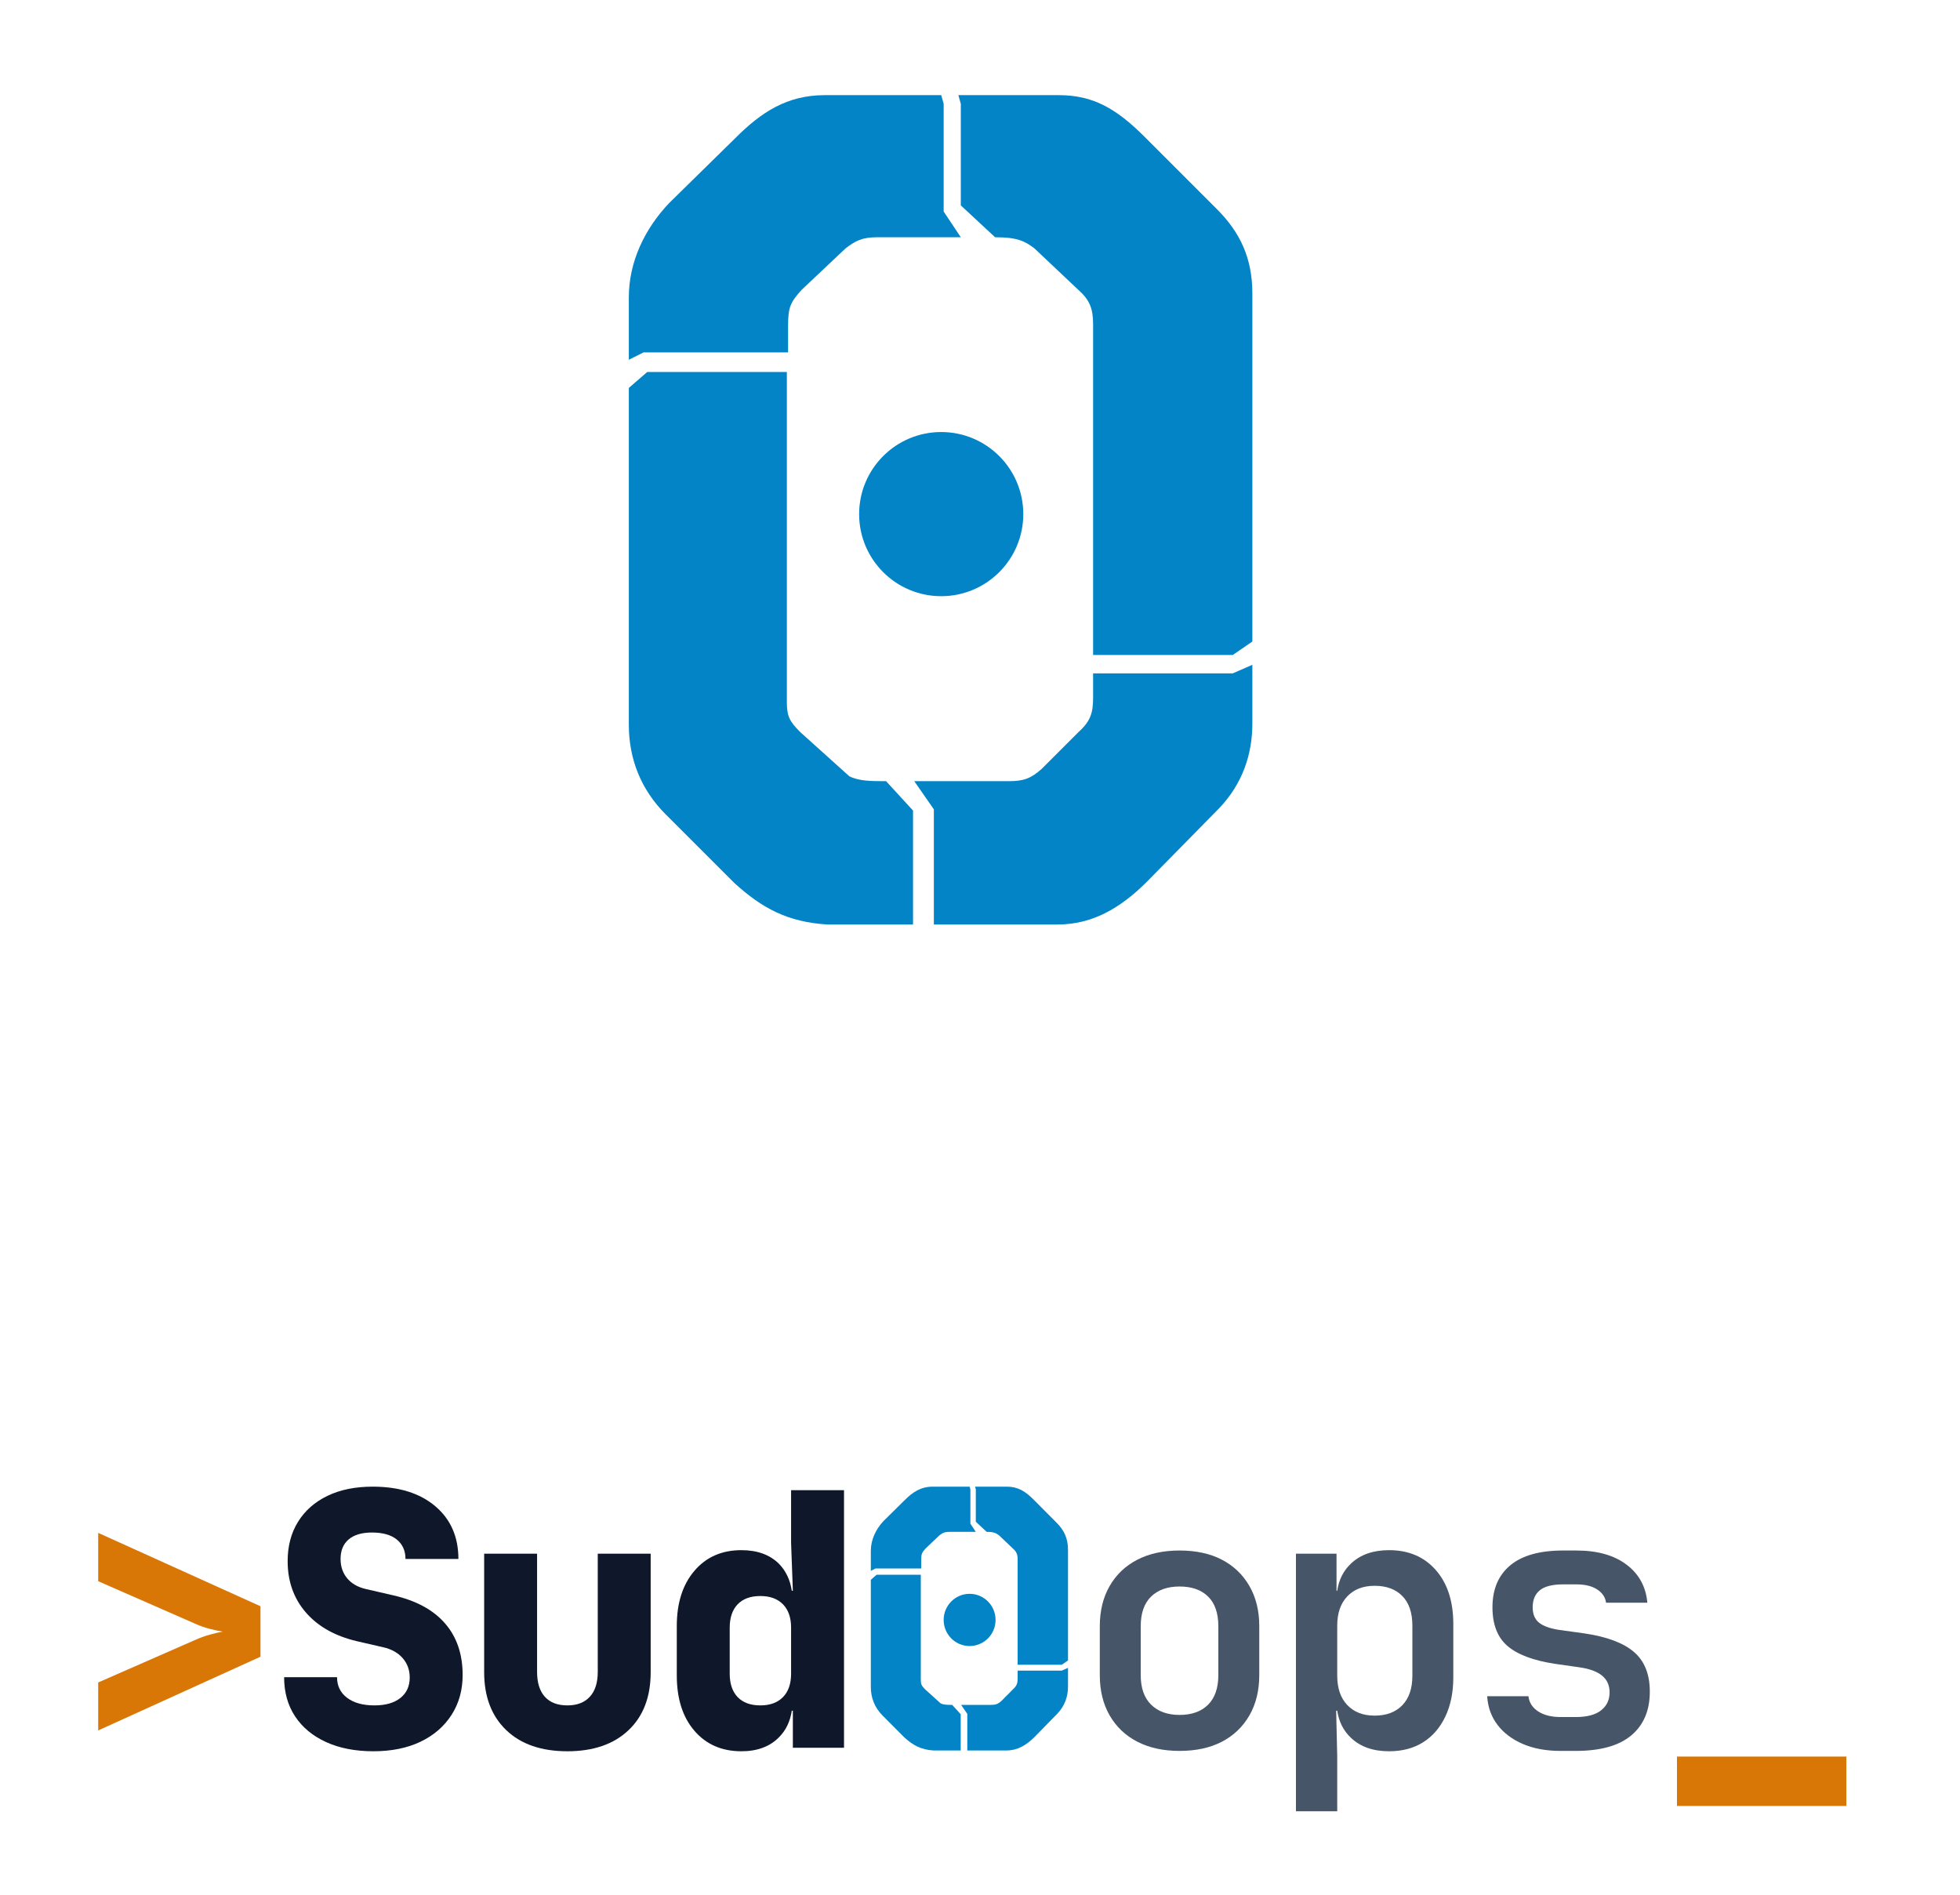
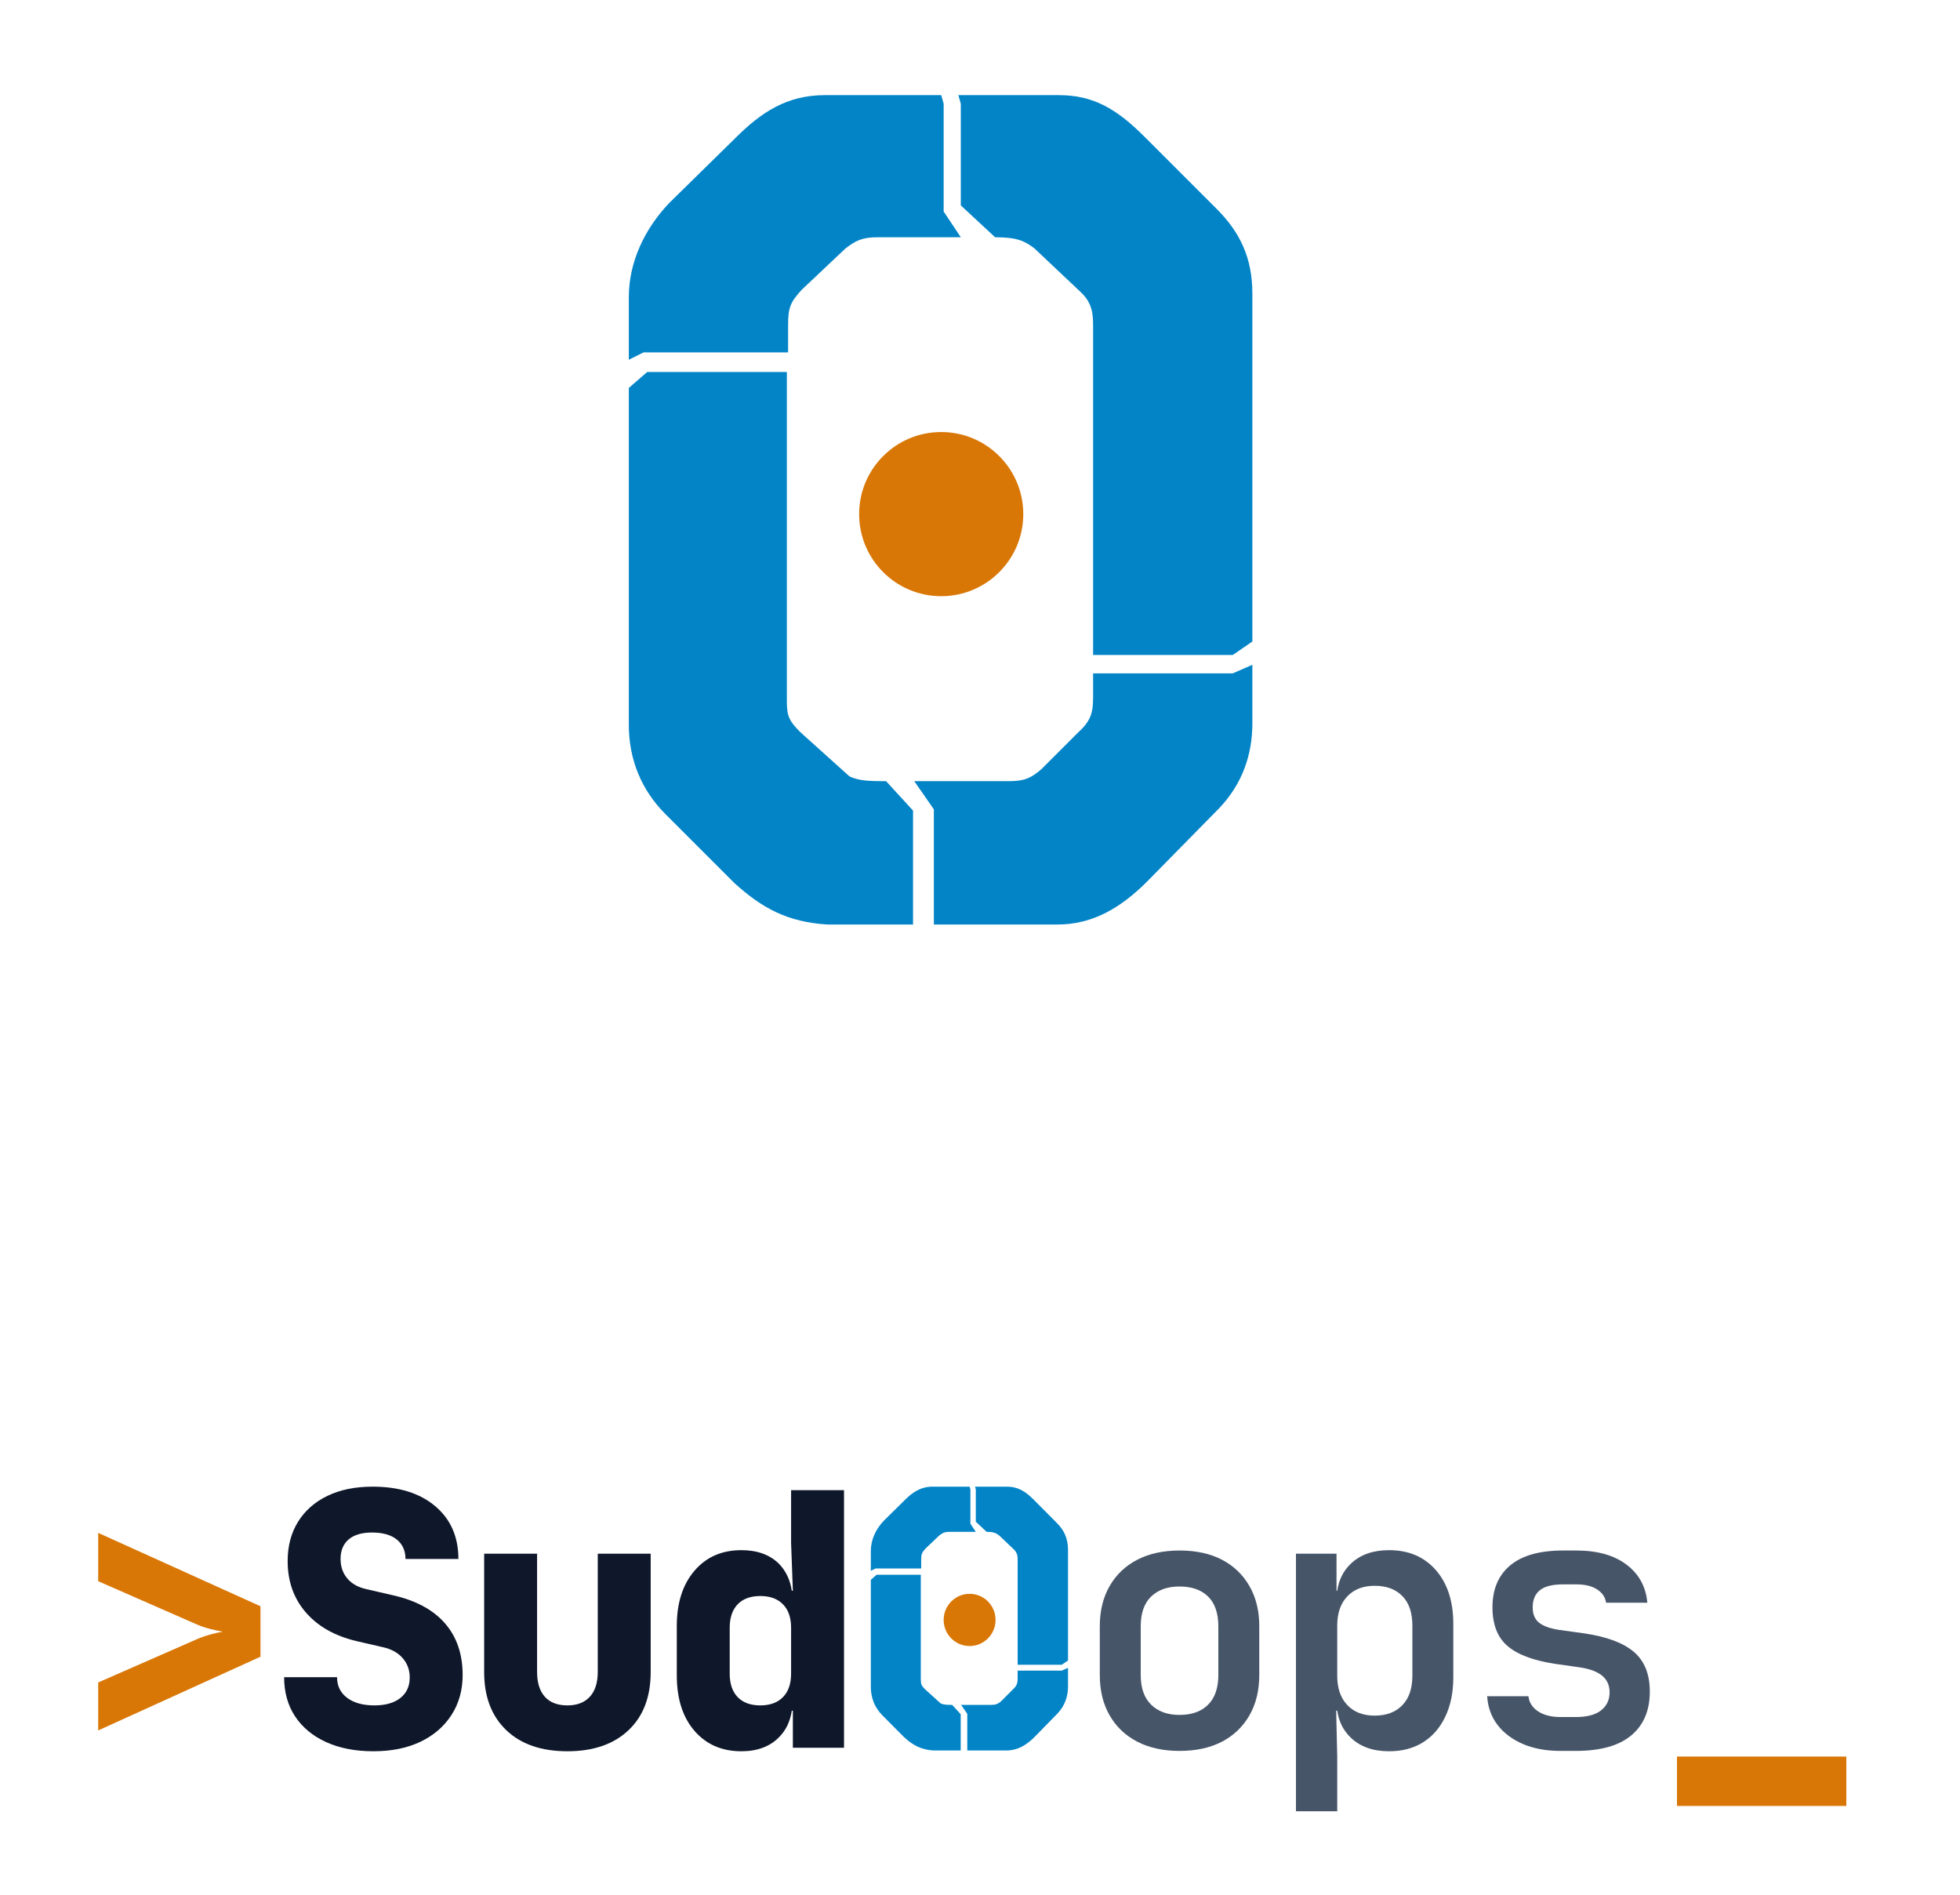
<svg xmlns="http://www.w3.org/2000/svg" viewBox="0 0 1200 1160" role="img" aria-label="Sud0ops Builder Loop stacked lockup">
  <g transform="translate(340 20) scale(.75) translate(-34 -50)">
    <g fill="#0284C7">
      <path d="M 349 101 L 254 101 C 223 101 202 115 181 136 L 127 189 C 107 210 94 237 94 266 L 94 317 L 106 311 L 224 311 L 224 289 C 224 274 226 270 235 260 L 271 226 C 279 220 284 217 297 217 L 365 217 L 351 196 L 351 108 Z" />
      <path d="M 363 101 L 445 101 C 473 101 492 112 515 135 L 574 194 C 593 213 603 234 603 263 L 603 547 L 587 558 L 473 558 L 473 288 C 473 275 470 268 461 260 L 425 226 C 417 220 411 217 393 217 L 365 191 L 365 108 Z" />
      <path d="M 109 327 L 223 327 L 223 596 C 223 608 225 612 234 621 L 274 657 C 282 661 292 661 304 661 L 326 685 L 326 778 L 256 778 C 224 776 203 765 180 744 L 124 688 C 104 668 94 643 94 615 L 94 340 Z" />
      <path d="M 473 573 L 587 573 L 603 566 L 603 614 C 603 639 595 663 576 683 L 517 743 C 495 765 472 778 444 778 L 343 778 L 343 684 L 327 661 L 404 661 C 416 661 422 659 431 651 L 461 621 C 471 612 473 605 473 593 Z" />
-       <circle cx="349" cy="443" r="67" />
+       <circle cx="349" cy="443" r="67" fill="#D97706" />
    </g>
  </g>
  <g transform="translate(45 1070) scale(.216)">
    <g fill="#D97706">
      <path transform="translate(0.0 0) scale(1 -1)" d="M70 49V185L346 306Q366 315 388.0 321.0Q410 327 423 329Q410 331 388.0 336.5Q366 342 346 351L70 472V609L530 401V258Z" />
    </g>
    <g fill="#0F172A">
      <path transform="translate(550.0 0) scale(1 -1)" d="M300 -10Q223 -10 166.0 16.0Q109 42 78.0 89.0Q47 136 47 200H197Q197 163 225.5 141.5Q254 120 303 120Q350 120 376.5 141.0Q403 162 403 199Q403 231 383.0 254.0Q363 277 327 285L253 302Q160 324 108.5 383.5Q57 443 57 529Q57 593 86.5 640.5Q116 688 170.0 714.0Q224 740 298 740Q410 740 475.5 684.5Q541 629 541 535H391Q391 570 366.5 590.0Q342 610 296 610Q253 610 230.0 590.5Q207 571 207 535Q207 503 225.5 480.5Q244 458 278 450L356 432Q453 410 503.0 352.5Q553 295 553 206Q553 142 521.5 93.0Q490 44 433.5 17.0Q377 -10 300 -10Z" />
      <path transform="translate(1100.0 0) scale(1 -1)" d="M300 -10Q189 -10 126.5 50.0Q64 110 64 214V550H214V215Q214 169 236.0 144.5Q258 120 300 120Q341 120 363.5 144.5Q386 169 386 215V550H536V214Q536 109 473.0 49.5Q410 -10 300 -10Z" />
      <path transform="translate(1650.0 0) scale(1 -1)" d="M243 -10Q160 -10 110.0 48.0Q60 106 60 205V345Q60 443 110.0 501.5Q160 560 243 560Q311 560 350 521Q379 491 386 445H389L384 580V730H534V0H389V105H386Q379 59 350 30Q311 -10 243 -10ZM297 120Q338 120 361.0 143.5Q384 167 384 210V340Q384 383 361.0 406.5Q338 430 297 430Q255 430 232.5 406.5Q210 383 210 340V210Q210 167 232.5 143.5Q255 120 297 120Z" />
    </g>
    <g transform="translate(2260 -740) scale(1.098039 1.104565) translate(-94 -101)">
      <g fill="#0284C7">
        <path d="M 349 101 L 254 101 C 223 101 202 115 181 136 L 127 189 C 107 210 94 237 94 266 L 94 317 L 106 311 L 224 311 L 224 289 C 224 274 226 270 235 260 L 271 226 C 279 220 284 217 297 217 L 365 217 L 351 196 L 351 108 Z" />
        <path d="M 363 101 L 445 101 C 473 101 492 112 515 135 L 574 194 C 593 213 603 234 603 263 L 603 547 L 587 558 L 473 558 L 473 288 C 473 275 470 268 461 260 L 425 226 C 417 220 411 217 393 217 L 365 191 L 365 108 Z" />
        <path d="M 109 327 L 223 327 L 223 596 C 223 608 225 612 234 621 L 274 657 C 282 661 292 661 304 661 L 326 685 L 326 778 L 256 778 C 224 776 203 765 180 744 L 124 688 C 104 668 94 643 94 615 L 94 340 Z" />
        <path d="M 473 573 L 587 573 L 603 566 L 603 614 C 603 639 595 663 576 683 L 517 743 C 495 765 472 778 444 778 L 343 778 L 343 684 L 327 661 L 404 661 C 416 661 422 659 431 651 L 461 621 C 471 612 473 605 473 593 Z" />
-         <circle cx="349" cy="443" r="67" />
+         <circle cx="349" cy="443" r="67" fill="#D97706" />
      </g>
    </g>
    <g fill="#475569">
      <path transform="translate(2835.0 0) scale(1 -1)" d="M300 -9Q231 -9 180.5 17.0Q130 43 102.0 91.5Q74 140 74 206V344Q74 410 102.0 458.5Q130 507 180.5 533.0Q231 559 300 559Q370 559 420.0 533.0Q470 507 498.0 458.5Q526 410 526 345V206Q526 140 498.0 91.5Q470 43 420.0 17.0Q370 -9 300 -9ZM300 93Q352 93 381.0 122.0Q410 151 410 206V344Q410 400 381.0 428.5Q352 457 300 457Q249 457 219.5 428.5Q190 400 190 344V206Q190 151 219.5 122.0Q249 93 300 93Z" />
      <path transform="translate(3385.0 0) scale(1 -1)" d="M80 -180V550H195V445H197Q204 492 236 522Q276 560 344 560Q427 560 476.5 503.5Q526 447 526 351V199Q526 136 503.5 88.5Q481 41 440.5 15.5Q400 -10 344 -10Q276 -10 236 28Q204 58 197 105H194L197 -24V-180ZM303 91Q353 91 381.5 120.5Q410 150 410 204V346Q410 401 381.5 430.0Q353 459 303 459Q254 459 225.5 429.0Q197 399 197 346V204Q197 151 225.5 121.0Q254 91 303 91Z" />
      <path transform="translate(3935.0 0) scale(1 -1)" d="M280 -9Q219 -9 173.5 10.5Q128 30 101.5 64.5Q75 99 72 146H189Q192 119 216.5 103.0Q241 87 280 87H323Q371 87 395.0 106.0Q419 125 419 157Q419 187 397.5 204.5Q376 222 333 228L263 238Q172 252 129.5 288.5Q87 325 87 398Q87 475 137.5 517.0Q188 559 287 559H325Q414 559 467.0 519.0Q520 479 526 411H409Q406 434 384.0 448.5Q362 463 325 463H287Q242 463 221.5 446.5Q201 430 201 398Q201 369 219.0 354.5Q237 340 276 334L348 324Q443 310 488.0 271.5Q533 233 533 159Q533 79 480.5 35.0Q428 -9 323 -9Z" />
    </g>
    <g fill="#D97706">
      <path transform="translate(4485.0 0) scale(1 -1)" d="M60 -165V-25H540V-165Z" />
    </g>
  </g>
</svg>
